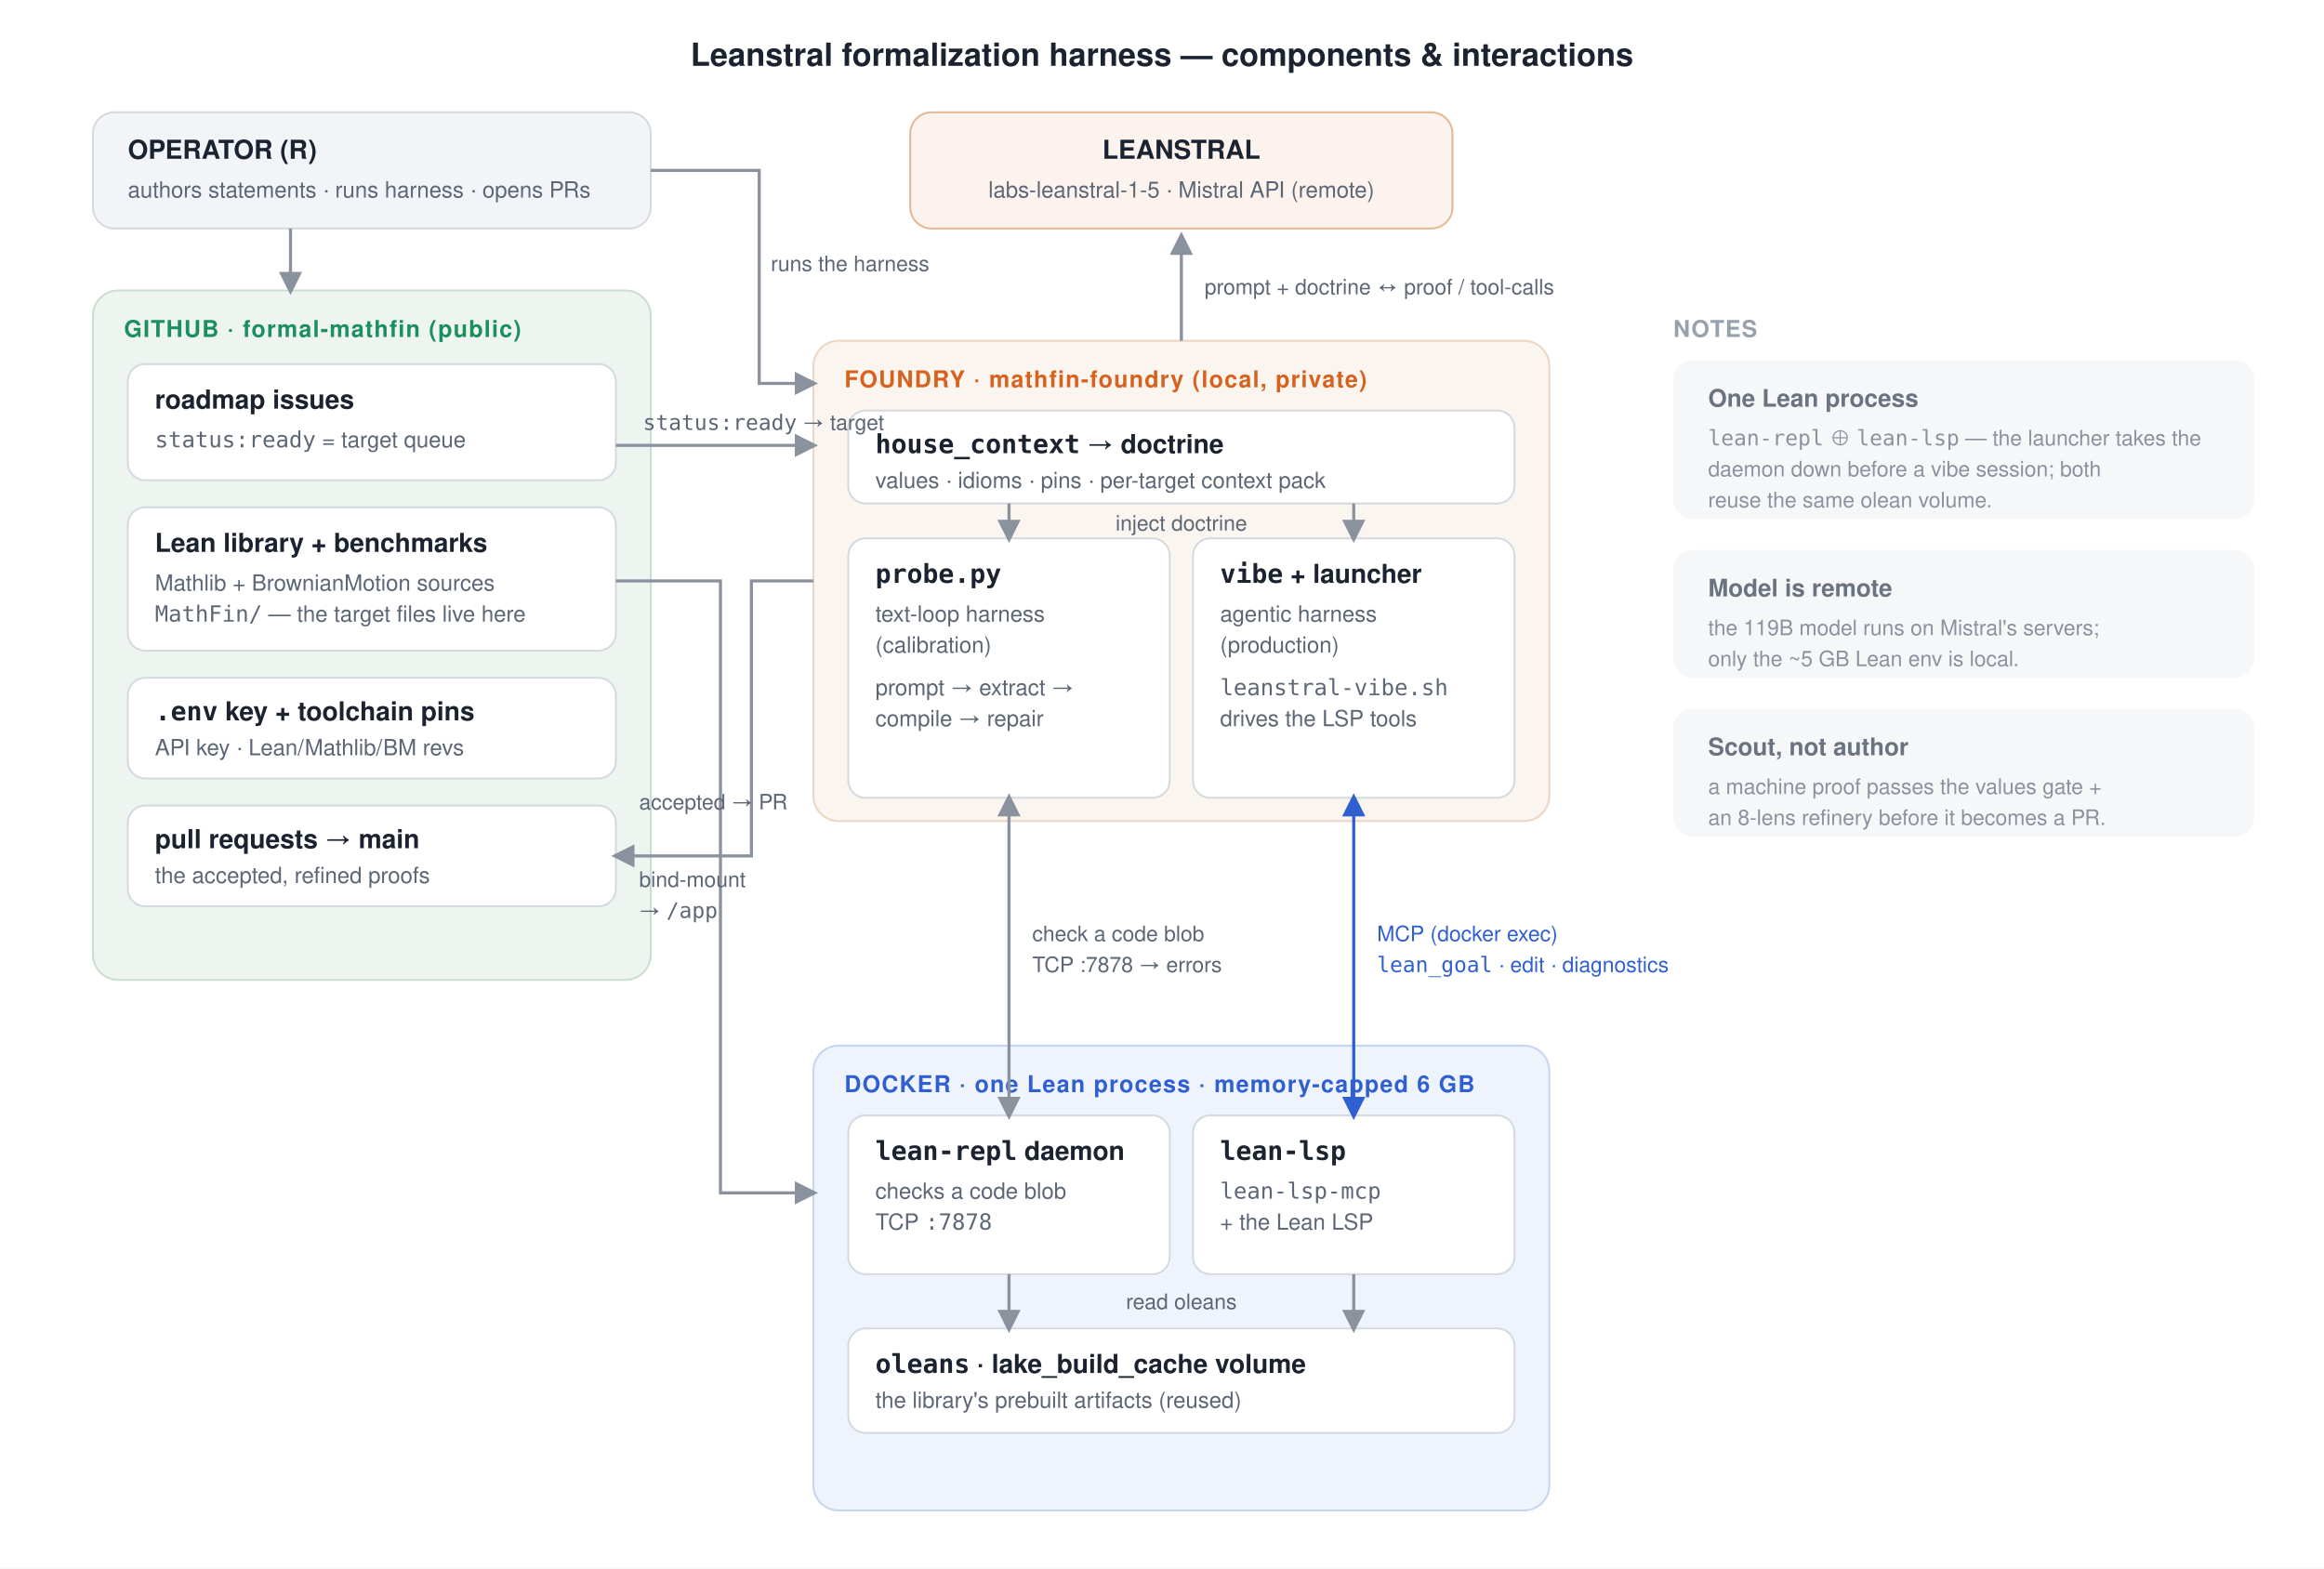
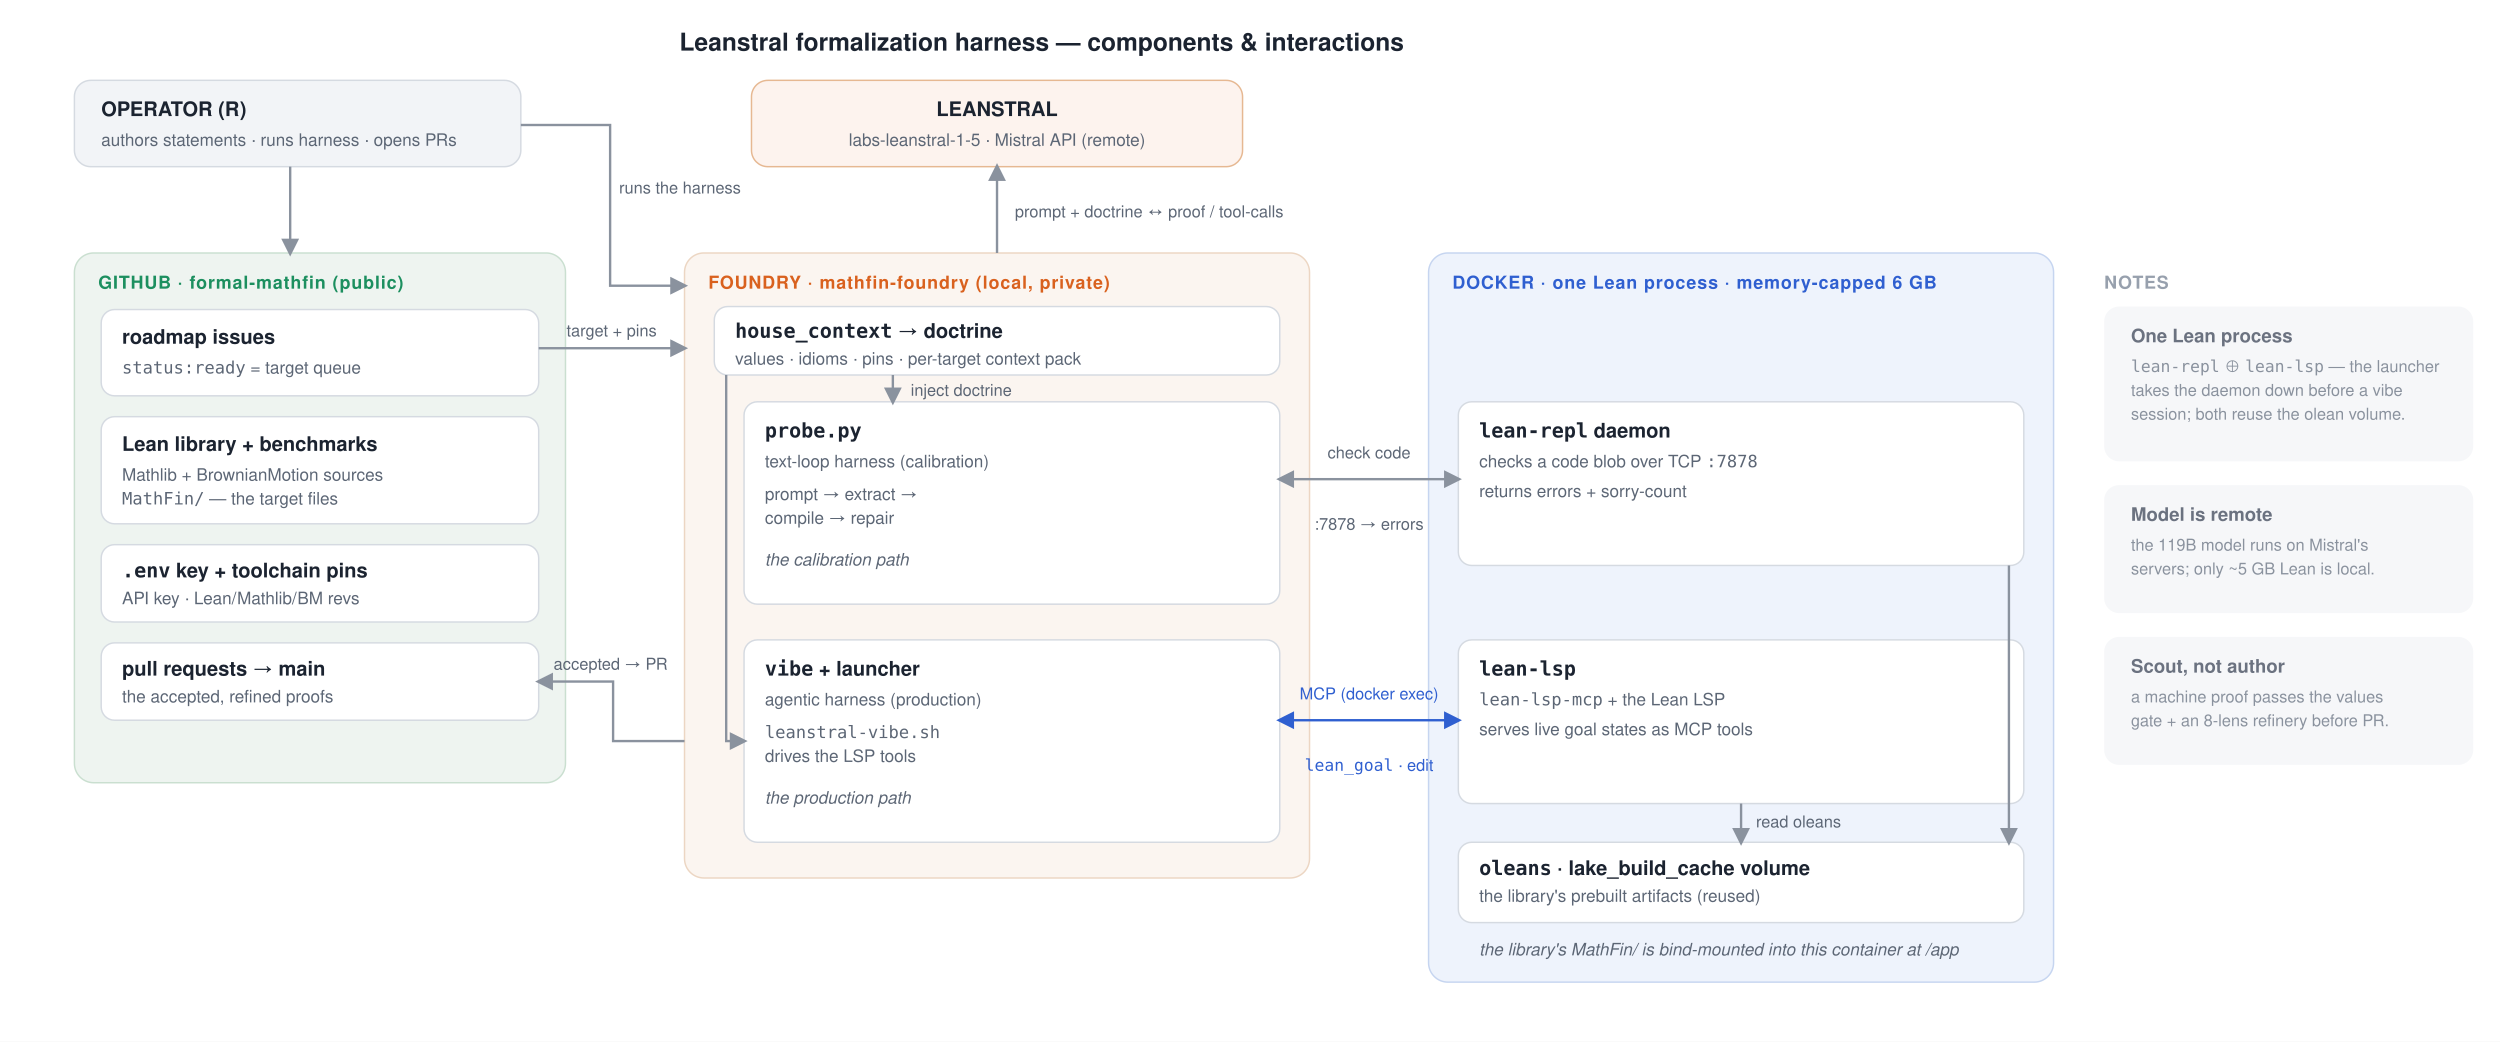
- <svg xmlns="http://www.w3.org/2000/svg" width="1200" height="810" viewBox="0 0 1200 810" font-family="'Helvetica Neue',Helvetica,Arial,sans-serif">
+ <svg xmlns="http://www.w3.org/2000/svg" width="1680" height="700" viewBox="0 0 1680 700" font-family="'Helvetica Neue',Helvetica,Arial,sans-serif">
  <defs>
    <marker id="a" viewBox="0 0 10 10" refX="8" refY="5" markerWidth="7.5" markerHeight="7.5" orient="auto-start-reverse">
      <path d="M0 0L10 5L0 10z" fill="#8a929e" />
    </marker>
    <marker id="ab" viewBox="0 0 10 10" refX="8" refY="5" markerWidth="7.5" markerHeight="7.5" orient="auto-start-reverse">
      <path d="M0 0L10 5L0 10z" fill="#2f5fd0" />
    </marker>
    <style>
      .clab{font-size:12px;font-weight:700;letter-spacing:.05em;}
      .nt{font-size:13.5px;font-weight:700;fill:#1b2330;}
      .nd{font-size:11.5px;fill:#5c6675;}
      .mono{font-family:'SF Mono',Menlo,Consolas,monospace;}
      .el{font-size:11px;fill:#5c6675;}
      .elk{font-size:11px;fill:#2f5fd0;}
      .edge{fill:none;stroke:#8a929e;stroke-width:1.6;}
      .edb{fill:none;stroke:#2f5fd0;stroke-width:1.6;}
      .note-t{font-size:12.5px;font-weight:700;fill:#6b7280;}
      .note-d{font-size:11px;fill:#8a929e;}
    </style>
  </defs>
-   <rect width="1200" height="810" fill="#ffffff" />
-   <text x="600" y="34" text-anchor="middle" font-size="16.5" font-weight="700" fill="#1b2330">Leanstral formalization harness — components &amp; interactions</text>
-   <rect x="48" y="58" width="288" height="60" rx="11" fill="#f2f4f7" stroke="#d5dae1" />
-   <text x="66" y="82" class="nt">OPERATOR (R)</text>
-   <text x="66" y="102" class="nd">authors statements · runs harness · opens PRs</text>
-   <rect x="48" y="150" width="288" height="356" rx="13" fill="#eef4f0" stroke="#cadfd0" />
-   <text x="64" y="174" class="clab" fill="#1c8f5f">GITHUB · formal-mathfin (public)</text>
-   <rect x="66" y="188" width="252" height="60" rx="9" fill="#ffffff" stroke="#d5dae1" />
-   <text x="80" y="211" class="nt">roadmap issues</text>
-   <text x="80" y="231" class="nd">
+   <rect width="1680" height="700" fill="#ffffff" />
+   <text x="700" y="34" text-anchor="middle" font-size="16.5" font-weight="700" fill="#1b2330">Leanstral formalization harness — components &amp; interactions</text>
+   <rect x="50" y="54" width="300" height="58" rx="11" fill="#f2f4f7" stroke="#d5dae1" />
+   <text x="68" y="78" class="nt">OPERATOR (R)</text>
+   <text x="68" y="98" class="nd">authors statements · runs harness · opens PRs</text>
+   <rect x="505" y="54" width="330" height="58" rx="11" fill="#fdf3ee" stroke="#e6b892" />
+   <text x="670" y="78" text-anchor="middle" class="nt" fill="#d9611e">LEANSTRAL</text>
+   <text x="670" y="98" text-anchor="middle" class="nd">labs-leanstral-1-5  ·  Mistral API (remote)</text>
+   <rect x="50" y="170" width="330" height="356" rx="13" fill="#eef4f0" stroke="#cadfd0" />
+   <text x="66" y="194" class="clab" fill="#1c8f5f">GITHUB · formal-mathfin (public)</text>
+   <rect x="68" y="208" width="294" height="58" rx="9" fill="#ffffff" stroke="#d5dae1" />
+   <text x="82" y="231" class="nt">roadmap issues</text>
+   <text x="82" y="251" class="nd">
    <tspan class="mono">status:ready</tspan> = target queue</text>
-   <rect x="66" y="262" width="252" height="74" rx="9" fill="#ffffff" stroke="#d5dae1" />
-   <text x="80" y="285" class="nt">Lean library + benchmarks</text>
-   <text x="80" y="305" class="nd">Mathlib + BrownianMotion sources</text>
-   <text x="80" y="321" class="nd">
-     <tspan class="mono">MathFin/</tspan> — the target files live here</text>
-   <rect x="66" y="350" width="252" height="52" rx="9" fill="#ffffff" stroke="#d5dae1" />
-   <text x="80" y="372" class="nt">
+   <rect x="68" y="280" width="294" height="72" rx="9" fill="#ffffff" stroke="#d5dae1" />
+   <text x="82" y="303" class="nt">Lean library + benchmarks</text>
+   <text x="82" y="323" class="nd">Mathlib + BrownianMotion sources</text>
+   <text x="82" y="339" class="nd">
+     <tspan class="mono">MathFin/</tspan> — the target files</text>
+   <rect x="68" y="366" width="294" height="52" rx="9" fill="#ffffff" stroke="#d5dae1" />
+   <text x="82" y="388" class="nt">
    <tspan class="mono">.env</tspan> key + toolchain pins</text>
-   <text x="80" y="390" class="nd">API key · Lean/Mathlib/BM revs</text>
-   <rect x="66" y="416" width="252" height="52" rx="9" fill="#ffffff" stroke="#d5dae1" />
-   <text x="80" y="438" class="nt">pull requests → main</text>
-   <text x="80" y="456" class="nd">the accepted, refined proofs</text>
-   <rect x="470" y="58" width="280" height="60" rx="11" fill="#fdf3ee" stroke="#e6b892" />
-   <text x="610" y="82" text-anchor="middle" class="nt" fill="#d9611e">LEANSTRAL</text>
-   <text x="610" y="102" text-anchor="middle" class="nd">labs-leanstral-1-5  ·  Mistral API (remote)</text>
-   <rect x="420" y="176" width="380" height="248" rx="13" fill="#fbf5f0" stroke="#ecd6c3" />
-   <text x="436" y="200" class="clab" fill="#d9611e">FOUNDRY · mathfin-foundry (local, private)</text>
-   <rect x="438" y="212" width="344" height="48" rx="9" fill="#ffffff" stroke="#d5dae1" />
-   <text x="452" y="234" class="nt">
+   <text x="82" y="406" class="nd">API key · Lean/Mathlib/BM revs</text>
+   <rect x="68" y="432" width="294" height="52" rx="9" fill="#ffffff" stroke="#d5dae1" />
+   <text x="82" y="454" class="nt">pull requests → main</text>
+   <text x="82" y="472" class="nd">the accepted, refined proofs</text>
+   <rect x="460" y="170" width="420" height="420" rx="13" fill="#fbf5f0" stroke="#ecd6c3" />
+   <text x="476" y="194" class="clab" fill="#d9611e">FOUNDRY · mathfin-foundry (local, private)</text>
+   <rect x="480" y="206" width="380" height="46" rx="9" fill="#ffffff" stroke="#d5dae1" />
+   <text x="494" y="227" class="nt">
    <tspan class="mono">house_context</tspan> → doctrine</text>
-   <text x="452" y="252" class="nd">values · idioms · pins · per-target context pack</text>
-   <rect x="438" y="278" width="166" height="134" rx="9" fill="#ffffff" stroke="#d5dae1" />
-   <text x="452" y="301" class="nt">
+   <text x="494" y="245" class="nd">values · idioms · pins · per-target context pack</text>
+   <rect x="500" y="270" width="360" height="136" rx="9" fill="#ffffff" stroke="#d5dae1" />
+   <text x="514" y="294" class="nt">
    <tspan class="mono">probe.py</tspan>
  </text>
-   <text x="452" y="321" class="nd">text-loop harness</text>
-   <text x="452" y="337" class="nd">(calibration)</text>
-   <text x="452" y="359" class="nd">prompt → extract →</text>
-   <text x="452" y="375" class="nd">compile → repair</text>
-   <rect x="616" y="278" width="166" height="134" rx="9" fill="#ffffff" stroke="#d5dae1" />
-   <text x="630" y="301" class="nt">
+   <text x="514" y="314" class="nd">text-loop harness (calibration)</text>
+   <text x="514" y="336" class="nd">prompt → extract →</text>
+   <text x="514" y="352" class="nd">compile → repair</text>
+   <text x="514" y="380" class="nd" font-style="italic">the calibration path</text>
+   <rect x="500" y="430" width="360" height="136" rx="9" fill="#ffffff" stroke="#d5dae1" />
+   <text x="514" y="454" class="nt">
    <tspan class="mono">vibe</tspan> + launcher</text>
-   <text x="630" y="321" class="nd">agentic harness</text>
-   <text x="630" y="337" class="nd">(production)</text>
-   <text x="630" y="359" class="nd">
+   <text x="514" y="474" class="nd">agentic harness (production)</text>
+   <text x="514" y="496" class="nd">
    <tspan class="mono">leanstral-vibe.sh</tspan>
  </text>
-   <text x="630" y="375" class="nd">drives the LSP tools</text>
-   <rect x="420" y="540" width="380" height="240" rx="13" fill="#eef3fc" stroke="#c6d5f0" />
-   <text x="436" y="564" class="clab" fill="#2f5fd0">DOCKER · one Lean process · memory-capped 6 GB</text>
-   <rect x="438" y="576" width="166" height="82" rx="9" fill="#ffffff" stroke="#d5dae1" />
-   <text x="452" y="599" class="nt">
+   <text x="514" y="512" class="nd">drives the LSP tools</text>
+   <text x="514" y="540" class="nd" font-style="italic">the production path</text>
+   <rect x="960" y="170" width="420" height="490" rx="13" fill="#eef3fc" stroke="#c6d5f0" />
+   <text x="976" y="194" class="clab" fill="#2f5fd0">DOCKER · one Lean process · memory-capped 6 GB</text>
+   <rect x="980" y="270" width="380" height="110" rx="9" fill="#ffffff" stroke="#d5dae1" />
+   <text x="994" y="294" class="nt">
    <tspan class="mono">lean-repl</tspan> daemon</text>
-   <text x="452" y="619" class="nd">checks a code blob</text>
-   <text x="452" y="635" class="nd">TCP <tspan class="mono">:7878</tspan>
+   <text x="994" y="314" class="nd">checks a code blob over TCP <tspan class="mono">:7878</tspan>
  </text>
-   <rect x="616" y="576" width="166" height="82" rx="9" fill="#ffffff" stroke="#d5dae1" />
-   <text x="630" y="599" class="nt">
+   <text x="994" y="334" class="nd">returns errors + sorry-count</text>
+   <rect x="980" y="430" width="380" height="110" rx="9" fill="#ffffff" stroke="#d5dae1" />
+   <text x="994" y="454" class="nt">
    <tspan class="mono">lean-lsp</tspan>
  </text>
-   <text x="630" y="619" class="nd">
-     <tspan class="mono">lean-lsp-mcp</tspan>
-   </text>
-   <text x="630" y="635" class="nd">+ the Lean LSP</text>
-   <rect x="438" y="686" width="344" height="54" rx="9" fill="#ffffff" stroke="#d5dae1" />
-   <text x="452" y="709" class="nt">
+   <text x="994" y="474" class="nd">
+     <tspan class="mono">lean-lsp-mcp</tspan> + the Lean LSP</text>
+   <text x="994" y="494" class="nd">serves live goal states as MCP tools</text>
+   <rect x="980" y="566" width="380" height="54" rx="9" fill="#ffffff" stroke="#d5dae1" />
+   <text x="994" y="588" class="nt">
    <tspan class="mono">oleans</tspan> · lake_build_cache volume</text>
-   <text x="452" y="727" class="nd">the library's prebuilt artifacts (reused)</text>
-   <text x="864" y="174" class="clab" fill="#97a0ad">NOTES</text>
-   <rect x="864" y="186" width="300" height="82" rx="10" fill="#f6f7f9" />
-   <text x="882" y="210" class="note-t">One Lean process</text>
-   <text x="882" y="230" class="note-d">
-     <tspan class="mono">lean-repl</tspan> ⊕ <tspan class="mono">lean-lsp</tspan> — the launcher takes the</text>
-   <text x="882" y="246" class="note-d">daemon down before a vibe session; both</text>
-   <text x="882" y="262" class="note-d">reuse the same olean volume.</text>
-   <rect x="864" y="284" width="300" height="66" rx="10" fill="#f6f7f9" />
-   <text x="882" y="308" class="note-t">Model is remote</text>
-   <text x="882" y="328" class="note-d">the 119B model runs on Mistral's servers;</text>
-   <text x="882" y="344" class="note-d">only the ~5 GB Lean env is local.</text>
-   <rect x="864" y="366" width="300" height="66" rx="10" fill="#f6f7f9" />
-   <text x="882" y="390" class="note-t">Scout, not author</text>
-   <text x="882" y="410" class="note-d">a machine proof passes the values gate +</text>
-   <text x="882" y="426" class="note-d">an 8-lens refinery before it becomes a PR.</text>
-   <line x1="610" y1="176" x2="610" y2="122" class="edge" marker-end="url(#a)" />
-   <text x="622" y="152" class="el">prompt + doctrine  ↔  proof / tool-calls</text>
-   <line x1="521" y1="260" x2="521" y2="278" class="edge" marker-end="url(#a)" />
-   <line x1="699" y1="260" x2="699" y2="278" class="edge" marker-end="url(#a)" />
-   <text x="610" y="274" text-anchor="middle" class="el">inject doctrine</text>
-   <line x1="521" y1="412" x2="521" y2="576" class="edge" marker-start="url(#a)" marker-end="url(#a)" />
-   <text x="533" y="486" class="el">check a code blob</text>
-   <text x="533" y="502" class="el">TCP :7878 → errors</text>
-   <line x1="699" y1="412" x2="699" y2="576" class="edb" marker-start="url(#ab)" marker-end="url(#ab)" />
-   <text x="711" y="486" class="elk">MCP (docker exec)</text>
-   <text x="711" y="502" class="elk">
-     <tspan class="mono">lean_goal</tspan> · edit · diagnostics</text>
-   <line x1="521" y1="658" x2="521" y2="686" class="edge" marker-end="url(#a)" />
-   <line x1="699" y1="658" x2="699" y2="686" class="edge" marker-end="url(#a)" />
-   <text x="610" y="676" text-anchor="middle" class="el">read oleans</text>
-   <polyline points="336,88 392,88 392,198 420,198" class="edge" marker-end="url(#a)" />
-   <text x="398" y="140" class="el">runs the harness</text>
-   <line x1="150" y1="118" x2="150" y2="150" class="edge" marker-end="url(#a)" />
-   <line x1="318" y1="230" x2="420" y2="230" class="edge" marker-end="url(#a)" />
-   <text x="332" y="222" class="el">
-     <tspan class="mono">status:ready</tspan> → target</text>
-   <polyline points="318,300 372,300 372,616 420,616" class="edge" marker-end="url(#a)" />
-   <text x="330" y="458" class="el">bind-mount</text>
-   <text x="330" y="474" class="el">→ <tspan class="mono">/app</tspan>
-   </text>
-   <polyline points="420,300 388,300 388,442 318,442" class="edge" marker-end="url(#a)" />
-   <text x="330" y="418" class="el">accepted → PR</text>
+   <text x="994" y="606" class="nd">the library's prebuilt artifacts (reused)</text>
+   <text x="994" y="642" class="nd" font-style="italic">the library's MathFin/ is bind-mounted into this container at /app</text>
+   <text x="1414" y="194" class="clab" fill="#97a0ad">NOTES</text>
+   <rect x="1414" y="206" width="248" height="104" rx="10" fill="#f6f7f9" />
+   <text x="1432" y="230" class="note-t">One Lean process</text>
+   <text x="1432" y="250" class="note-d">
+     <tspan class="mono">lean-repl</tspan> ⊕ <tspan class="mono">lean-lsp</tspan> — the launcher</text>
+   <text x="1432" y="266" class="note-d">takes the daemon down before a vibe</text>
+   <text x="1432" y="282" class="note-d">session; both reuse the olean volume.</text>
+   <rect x="1414" y="326" width="248" height="86" rx="10" fill="#f6f7f9" />
+   <text x="1432" y="350" class="note-t">Model is remote</text>
+   <text x="1432" y="370" class="note-d">the 119B model runs on Mistral's</text>
+   <text x="1432" y="386" class="note-d">servers; only ~5 GB Lean is local.</text>
+   <rect x="1414" y="428" width="248" height="86" rx="10" fill="#f6f7f9" />
+   <text x="1432" y="452" class="note-t">Scout, not author</text>
+   <text x="1432" y="472" class="note-d">a machine proof passes the values</text>
+   <text x="1432" y="488" class="note-d">gate + an 8-lens refinery before PR.</text>
+   <line x1="195" y1="112" x2="195" y2="170" class="edge" marker-end="url(#a)" />
+   <polyline points="350,84 410,84 410,192 460,192" class="edge" marker-end="url(#a)" />
+   <text x="416" y="130" class="el">runs the harness</text>
+   <line x1="670" y1="170" x2="670" y2="112" class="edge" marker-end="url(#a)" />
+   <text x="682" y="146" class="el">prompt + doctrine  ↔  proof / tool-calls</text>
+   <line x1="362" y1="234" x2="460" y2="234" class="edge" marker-end="url(#a)" />
+   <text x="411" y="226" text-anchor="middle" class="el">target + pins</text>
+   <line x1="600" y1="252" x2="600" y2="270" class="edge" marker-end="url(#a)" />
+   <polyline points="488,252 488,498 500,498" class="edge" marker-end="url(#a)" />
+   <text x="612" y="266" class="el">inject doctrine</text>
+   <line x1="860" y1="322" x2="980" y2="322" class="edge" marker-start="url(#a)" marker-end="url(#a)" />
+   <text x="920" y="308" text-anchor="middle" class="el">check code</text>
+   <text x="920" y="356" text-anchor="middle" class="el">:7878 → errors</text>
+   <line x1="860" y1="484" x2="980" y2="484" class="edb" marker-start="url(#ab)" marker-end="url(#ab)" />
+   <text x="920" y="470" text-anchor="middle" class="elk">MCP (docker exec)</text>
+   <text x="920" y="518" text-anchor="middle" class="elk">
+     <tspan class="mono">lean_goal</tspan> · edit</text>
+   <polyline points="1350,380 1350,566" class="edge" marker-end="url(#a)" />
+   <line x1="1170" y1="540" x2="1170" y2="566" class="edge" marker-end="url(#a)" />
+   <text x="1180" y="556" class="el">read oleans</text>
+   <polyline points="460,498 412,498 412,458 362,458" class="edge" marker-end="url(#a)" />
+   <text x="372" y="450" class="el">accepted → PR</text>
</svg>
